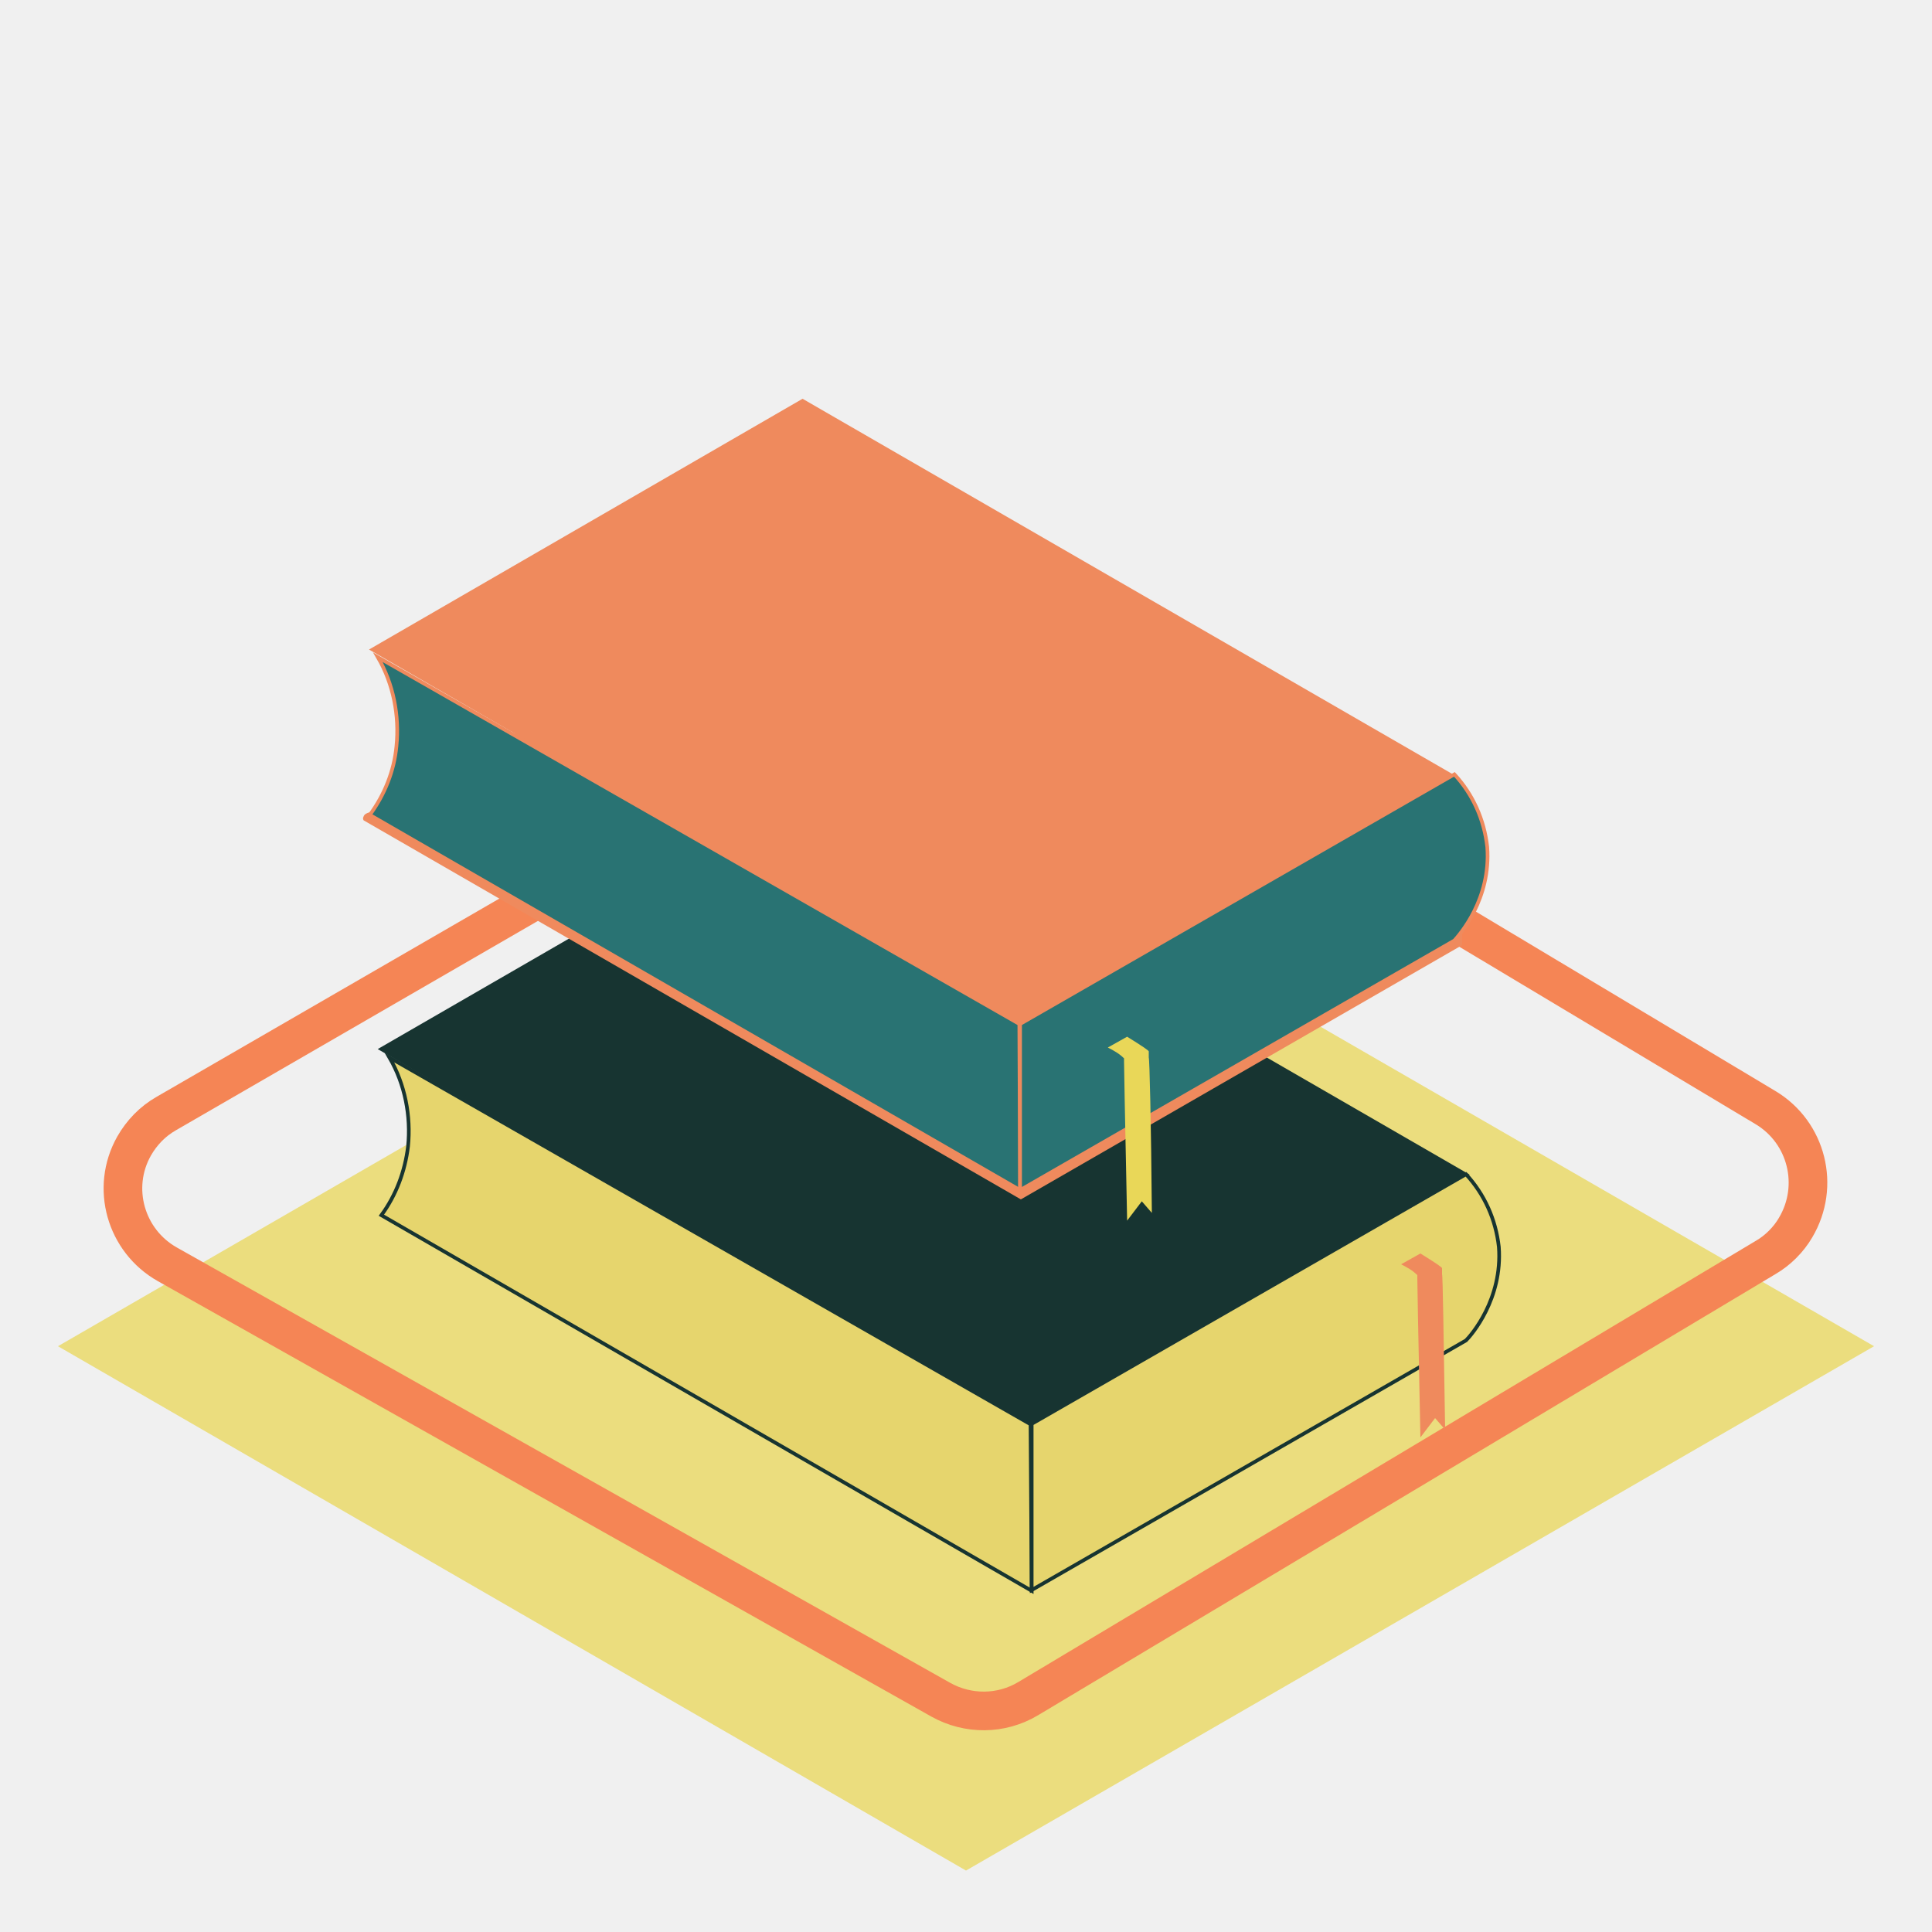
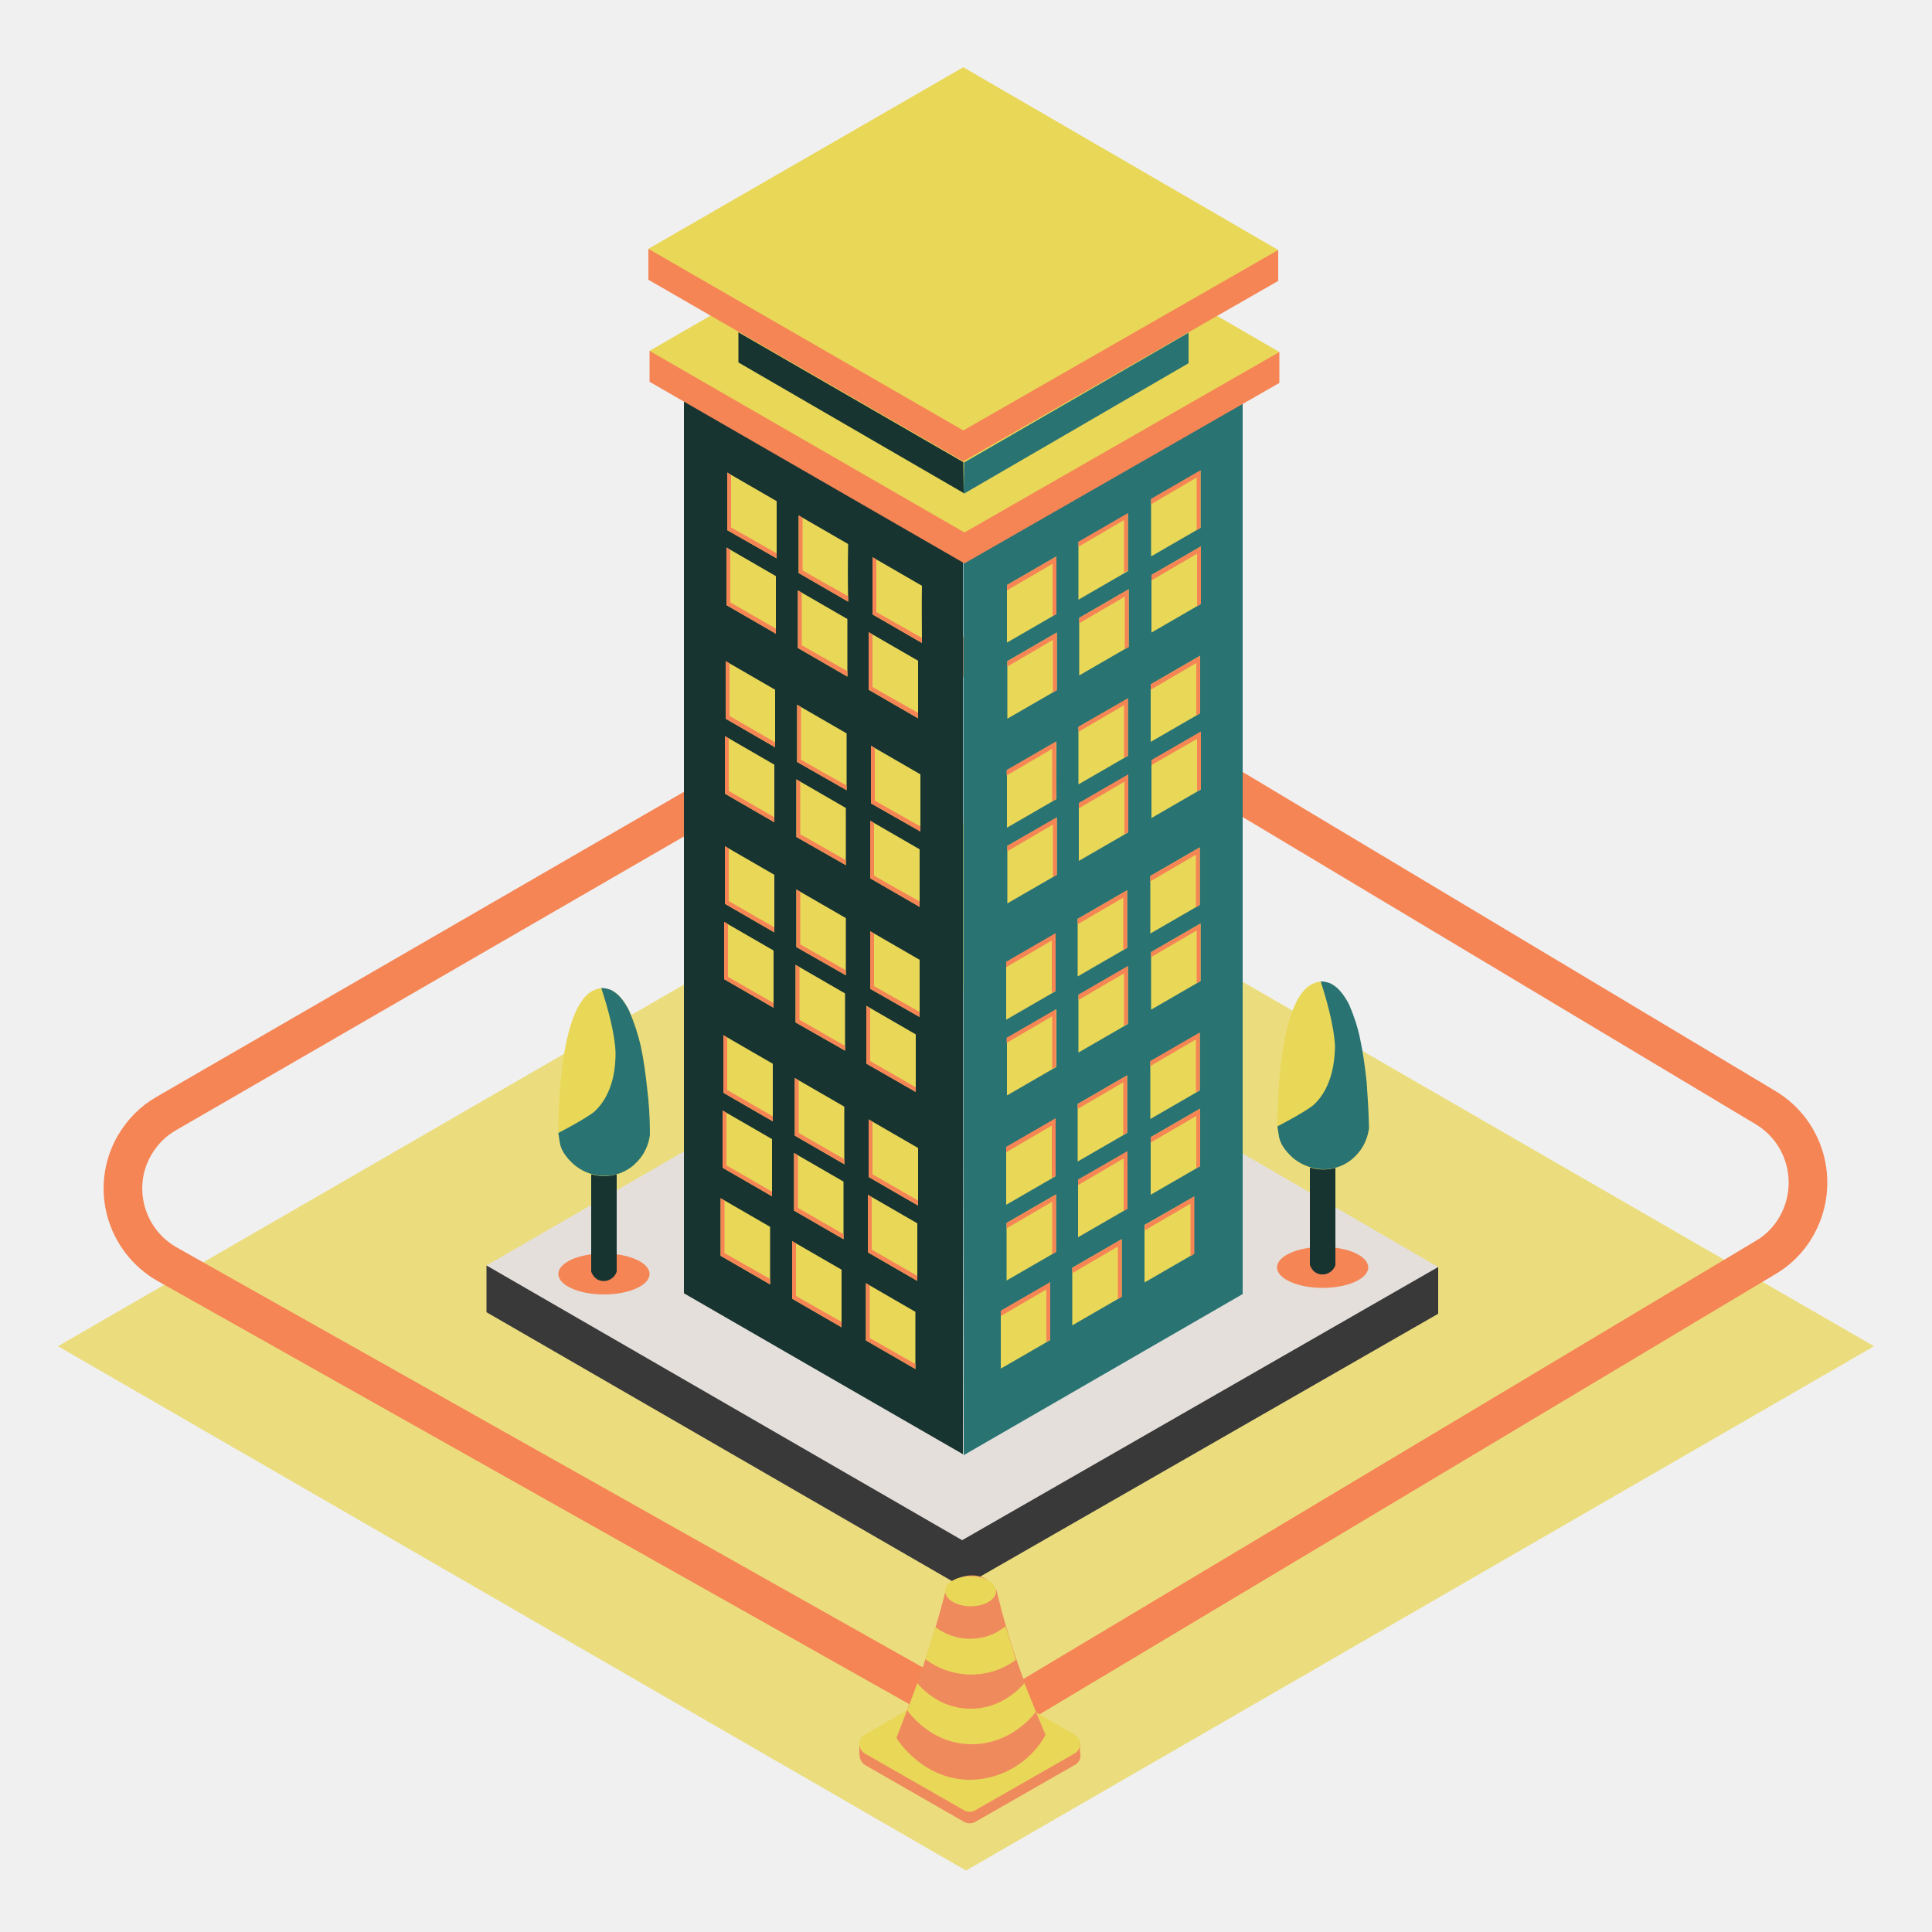
<svg xmlns="http://www.w3.org/2000/svg" version="1.1" id="Layer_1" x="0px" y="0px" viewBox="0 0 500 500" style="enable-background:new 0 0 500 500;" xml:space="preserve">
-   <path style="opacity:0.75;fill:#E9D758;enable-background:new    ;" d="M250,484.1l-235-135.7l234.9-135.7L485,348.4L250,484.1z" />
-   <path style="fill:none;stroke:#F58555;stroke-width:10;stroke-miterlimit:10;" d="M243.5,439.9L43.3,327.2  c-10.8-6.1-14.7-19.8-8.6-30.6c2-3.5,4.8-6.4,8.3-8.4l200.4-115.9c7.2-4,15.8-4,22.9,0.2l190.7,114.2c10.6,6.4,14.1,20.2,7.7,31  c-1.8,3.1-4.6,5.9-7.7,7.7L266.1,439.6C259.1,443.8,250.5,443.8,243.5,439.9z" />
+   <path style="opacity:0.75;fill:#E9D758;enable-background:new    ;" d="M250,484.1L15,348.4l234.9-135.7L485,348.4L250,484.1z" />
+   <path style="fill:none;stroke:#F58555;stroke-width:10;stroke-miterlimit:10;" d="M243.5,439.9L43.3,327.2  c-10.8-6.1-14.7-19.8-8.6-30.6c2-3.5,4.8-6.4,8.3-8.4l200.4-115.9c7.2-4,15.8-4,22.9,0.2L457,286.7c10.6,6.4,14.1,20.2,7.7,31  c-1.8,3.1-4.6,5.9-7.7,7.7L266.1,439.6C259.1,443.8,250.5,443.8,243.5,439.9z" />
  <g>
-     <g id="ELEMENTS_3_">
-       <path style="fill:#173431;" d="M210.9,206.7L379.4,304L267,368.7L98.7,271.5L210.9,206.7z" />
-       <path style="fill:none;stroke:#173431;stroke-width:0.947;stroke-miterlimit:10;" d="M210.9,206.7L379.4,304L267,368.7    L98.7,271.5L210.9,206.7z" />
-       <path style="fill:#E6D56D;" d="M267,411.7L98.7,314.5c3.8-5.2,6.1-11.3,6.9-17.8c0.8-7.9-0.8-16.1-4.8-23l165.9,94.9L267,411.7z" />
-       <path style="fill:none;stroke:#173431;stroke-width:0.947;stroke-miterlimit:10;" d="M267,411.7L98.7,314.5    c3.8-5.2,6.1-11.3,6.9-17.8c0.8-7.9-0.8-16.1-4.8-23l165.9,94.9L267,411.7z" />
-       <path style="fill:#E6D56D;" d="M379.4,346.9L267,411.5v-43l112.4-64.6c4.8,5.2,7.7,11.7,8.5,18.8    C388.9,336.2,380.8,345.5,379.4,346.9z" />
-       <path style="fill:none;stroke:#173431;stroke-width:0.947;stroke-miterlimit:10;" d="M379.4,346.9L267,411.5v-43l112.4-64.6    c4.8,5.2,7.7,11.7,8.5,18.8C388.9,336.2,380.8,345.5,379.4,346.9z" />
-       <path style="fill:#EF8A5D;" d="M374,370l-2.6-3l0,0l-3.8,5c-0.6-27.9-0.8-41-0.8-41.2c0-0.2,0-0.2,0-0.4s0-0.2,0-0.4    c-1.2-1.2-2.6-2-4.2-2.8l5-2.8c4.2,2.6,5.6,3.6,5.6,3.8c0,0,0,0.2,0,0.4c0,0.2,0,0.2,0,0.4s0,0.4,0,0.8    C373.4,330,373.6,345.9,374,370z" />
-       <path style="fill:#EF8A5D;" d="M207.3,145.9l171.1,93c0,0,0,2,0,5.7l-114.2,65.8L94.1,212.3c-0.2-0.4-0.2-0.6,0-1    c0.4-1.2,2.6-1.2,2.8-1.2C99.3,209.9,131.6,191.2,207.3,145.9z" />
-       <path style="fill:#EF8A5D;" d="M207.7,103.2l168.5,97.3l-112.4,64.6L95.5,168.1L207.7,103.2z" />
-       <path style="fill:#297373;stroke:#EF8A5D;stroke-width:0.947;stroke-miterlimit:10;" d="M264,308L95.7,210.9    c3.8-5.2,6.3-11.3,6.9-17.8c0.8-7.9-0.8-16.1-4.8-23L263.8,265L264,308z" />
-       <path style="fill:#297373;stroke:#EF8A5D;stroke-width:0.947;stroke-miterlimit:10;" d="M376.4,243.4L264,308v-43l112.4-64.6    c4.8,5.2,7.7,11.7,8.5,18.8C385.9,232.7,377.8,241.8,376.4,243.4z" />
-       <path style="fill:#E9D758;" d="M298.1,313.9l-2.6-3l0,0l-3.8,5c-0.6-27.9-0.8-41-0.8-41.2c0-0.2,0-0.2,0-0.4s0-0.2,0-0.4    c-1.2-1.2-2.6-2-4.2-2.8l5-2.8c4.2,2.6,5.6,3.6,5.6,3.8c0,0,0,0.2,0,0.4c0,0.2,0,0.2,0,0.4s0,0.4,0,0.8    C297.5,274.1,297.9,290,298.1,313.9z" />
+     <g id="Layer_7">
+       <path style="fill:#FFFFFF;" d="M246.9,268.9l124.4,68.9l-124.4,68.9l-119.4-69L246.9,268.9z" />
+       <path style="fill:#39393A;" d="M372.2,340v-12.1l0,0l-246.3-0.4v12.1l123.1,71.1L372.2,340z" />
+       <path style="fill:#E4DFDA;" d="M372.2,327.9l-123.2-71.5c-41,23.7-82,47.4-123.1,71.1l123.1,71.1L372.2,327.9z" />
+       <path style="fill:#297373;" d="M249.4,376.6l44.5-25.7l27.7-16V85.8l-30.3,17.5l-42,24.2c0,37.1,0,74.1,0,111.2c0,21,0,42,0,63    L249.4,376.6z" />
+       <path style="fill:#173431;" d="M249.3,376.4l-40.6-23.4l-31.7-18.3V85.6l38.8,22.4l33.4,19.3V376.4z" />
+       <path style="fill:#F58555;" d="M331.1,99.1v-8l0,0l-163-0.3v8l81.5,47L331.1,99.1z" />
+       <path style="fill:#173431;" d="M305.6,93.8v-5.5l0,0l-111.9-0.2v5.5l55.9,32.3L305.6,93.8z" />
+       <ellipse style="fill:#F58555;" cx="156.3" cy="329.7" rx="11.8" ry="5.3" />
+       <path style="fill:#173431;" d="M159.6,329.1c-0.6,1.8-2.5,2.8-4.3,2.3c-1.1-0.3-1.9-1.2-2.3-2.3v-25.2h6.6V329.1z" />
+       <path style="fill:#E9D758;" d="M168.2,293.7c-0.7,6.5-6.5,11.3-13.1,10.6c-5.7-0.6-10.2-5.2-10.6-11c0-4.3,0.1-35.2,10.3-37.4    c0.7-0.2,1.5-0.2,2.2,0C167.4,258.1,168.2,289.3,168.2,293.7z" />
+       <path style="fill:#297373;" d="M168.2,293.7c-0.3,2.2-1.1,4.2-2.4,5.9c-1,1.3-2.2,2.4-3.6,3.2c-1.7,1-3.7,1.5-5.7,1.5    c-2.6,0-5.2-0.8-7.3-2.4c-0.3-0.2-3.8-2.9-4.3-6.1c-0.1-0.4-0.4-2.6-0.4-2.6l0,0c7.5-3.9,9.3-5.5,9.3-5.5c5.3-4.8,5.5-12.6,5.5-15    c0,0,0.2-5.3-3.7-17l0,0c0.6,0,1.3,0.1,1.9,0.3c0.5,0.1,0.9,0.3,1.3,0.6c2.5,1.5,4.1,5.2,4.1,5.2c1.2,2.8,2.2,5.8,2.9,8.8    c0.8,3.7,1.3,7.5,1.7,11.3C167.9,285,168.2,289,168.2,293.7z" />
+       <ellipse style="fill:#F58555;" cx="342.3" cy="328" rx="11.8" ry="5.3" />
+       <path style="fill:#173431;" d="M345.6,327.4c-0.6,1.8-2.5,2.8-4.3,2.3c-1.1-0.3-1.9-1.2-2.3-2.3v-25.2h6.6V327.4z" />
+       <path style="fill:#E9D758;" d="M354.3,292c-0.7,6.5-6.5,11.3-13.1,10.6c-5.7-0.6-10.2-5.2-10.6-11c0-4.3,0.1-35.2,10.3-37.4    c0.7-0.2,1.5-0.2,2.2,0C353.5,256.4,354.2,287.6,354.3,292z" />
+       <path style="fill:#297373;" d="M354.3,292c-0.3,2.1-1.1,4.2-2.4,5.9c-1,1.3-2.2,2.4-3.6,3.2c-1.7,1-3.7,1.5-5.7,1.5    c-2.6,0-5.2-0.9-7.3-2.4c-0.3-0.2-3.8-2.9-4.3-6.1c-0.1-0.4-0.4-2.6-0.4-2.6l0,0c7.5-3.9,9.3-5.5,9.3-5.5c5.3-4.8,5.5-12.6,5.6-15    c0,0,0.1-5.3-3.7-17l0,0c0.6,0,1.3,0.1,1.9,0.3c0.4,0.1,0.9,0.3,1.3,0.6c2.5,1.5,4.2,5.2,4.2,5.2c1.2,2.8,2.2,5.8,2.8,8.8    c0.8,3.7,1.3,7.5,1.7,11.3C353.9,283.2,354.2,287.2,354.3,292z" />
+       <path style="fill:#E9D758;" d="M331.1,91.1l-81.6-47.3l-81.4,47l81.5,47L331.1,91.1z" />
+       <path style="fill:#F58555;" d="M330.8,72.7v-8l0,0l-163-0.3v8l81.5,47L330.8,72.7z" />
+       <path style="fill:#E9D758;" d="M330.8,64.7l-81.5-47.3l-81.5,47l81.5,47L330.8,64.7z" />
+       <path style="fill:#173431;" d="M249.4,127.6l-58.3-33.8v-7.8l58.2,33.6L249.4,127.6z" />
+       <path style="fill:#297373;" d="M249.4,127.8L307.6,94v-7.9l-58.1,33.6C249.5,122.4,249.4,125.1,249.4,127.8z" />
+       <path style="fill:#E9D758;" d="M201,144.5l-12.8-7.3v-14.9l12.8,7.4C201,134.7,201,139.6,201,144.5z" />
+       <path style="fill:#F58555;" d="M201,144.5l-12.8-7.3v-14.9l1,0.6c0,4.5,0,9.1,0,13.6l11.8,6.7V144.5z" />
+       <path style="fill:#E9D758;" d="M219.5,155.7l-12.8-7.4v-14.9l12.8,7.4C219.4,145.8,219.4,150.7,219.5,155.7z" />
+       <path style="fill:#F58555;" d="M219.5,155.7l-12.8-7.4v-14.9l1,0.6c0,4.5,0,9.1,0,13.6c3.9,2.3,7.9,4.5,11.8,6.7L219.5,155.7z" />
+       <path style="fill:#E9D758;" d="M238.6,166.4l-12.8-7.4v-14.8l12.8,7.4C238.5,156.5,238.6,161.5,238.6,166.4z" />
+       <path style="fill:#F58555;" d="M238.6,166.4l-12.8-7.4v-14.8l1,0.6c0,4.5,0,9.1,0,13.6l11.8,6.7V166.4z" />
+       <path style="fill:#E9D758;" d="M200.8,164l-12.8-7.4v-14.9l12.8,7.4C200.8,154.1,200.8,159.1,200.8,164z" />
+       <path style="fill:#F58555;" d="M200.8,164l-12.8-7.4v-14.9l1,0.6c0,4.5,0,9.1,0,13.6l11.8,6.8V164z" />
+       <path style="fill:#E9D758;" d="M219.3,175.1l-12.8-7.4v-14.9l12.8,7.4C219.3,165.2,219.3,170.2,219.3,175.1z" />
+       <path style="fill:#F58555;" d="M219.3,175.1l-12.8-7.4v-14.9l1,0.6c0,4.5,0,9.1,0,13.6l11.8,6.7V175.1z" />
+       <path style="fill:#E9D758;" d="M237.6,185.9l-12.8-7.4v-14.9l12.8,7.4C237.6,176,237.6,180.9,237.6,185.9z" />
+       <path style="fill:#F58555;" d="M237.6,185.9l-12.8-7.4v-14.9l1,0.6c0,4.5,0,9.1,0,13.6l11.8,6.7V185.9z" />
+       <path style="fill:#E9D758;" d="M200.6,193.4l-12.8-7.4v-14.9l12.8,7.4C200.6,183.5,200.6,188.4,200.6,193.4z" />
+       <path style="fill:#F58555;" d="M200.6,193.4l-12.8-7.4v-14.9l1,0.6c0,4.5,0,9.1,0,13.6l11.8,6.8V193.4z" />
+       <path style="fill:#E9D758;" d="M219.1,204.5l-12.8-7.3v-14.8l12.8,7.4C219.1,194.6,219.1,199.5,219.1,204.5z" />
+       <path style="fill:#F58555;" d="M219.1,204.5l-12.8-7.3v-14.8l1,0.6c0,4.5,0,9.1,0,13.6c3.9,2.3,7.9,4.5,11.8,6.7L219.1,204.5z" />
+       <path style="fill:#E9D758;" d="M238.2,215.2l-12.8-7.3V193l12.8,7.4C238.2,205.4,238.2,210.3,238.2,215.2z" />
+       <path style="fill:#F58555;" d="M238.2,215.2l-12.8-7.3V193l1,0.6c0,4.5,0,9.1,0,13.6l11.8,6.7V215.2z" />
+       <path style="fill:#E9D758;" d="M200.4,212.8l-12.8-7.4v-14.9l12.8,7.4C200.4,203,200.4,207.9,200.4,212.8z" />
+       <path style="fill:#F58555;" d="M200.4,212.8l-12.8-7.4v-14.9l1,0.6c0,4.5,0,9.1,0,13.6l11.8,6.8V212.8z" />
+       <path style="fill:#E9D758;" d="M218.9,223.9l-12.8-7.3v-14.9l12.8,7.4C218.9,214.1,218.9,219,218.9,223.9z" />
+       <path style="fill:#F58555;" d="M218.9,223.9l-12.8-7.3v-14.9l1,0.6c0,4.5,0,9.1,0,13.6l11.8,6.7V223.9z" />
+       <path style="fill:#E9D758;" d="M238,234.7l-12.8-7.4v-14.9l12.8,7.4C238,224.8,238,229.7,238,234.7z" />
+       <path style="fill:#F58555;" d="M238,234.7l-12.8-7.4v-14.9l1,0.6c0,4.5,0,9.1,0,13.6c3.9,2.3,7.9,4.5,11.8,6.7L238,234.7z" />
+       <path style="fill:#E9D758;" d="M200.4,241.3l-12.8-7.4v-14.9l12.8,7.4C200.4,231.4,200.4,236.4,200.4,241.3z" />
+       <path style="fill:#F58555;" d="M200.4,241.3l-12.8-7.4v-14.9l1,0.6c0,4.5,0,9.1,0,13.6l11.8,6.8V241.3z" />
+       <path style="fill:#E9D758;" d="M218.9,252.4l-12.8-7.3v-14.9l12.8,7.4C218.9,242.5,218.9,247.5,218.9,252.4z" />
+       <path style="fill:#F58555;" d="M218.9,252.4l-12.8-7.3v-14.9l1,0.6c0,4.5,0,9.1,0,13.6l11.8,6.7L218.9,252.4z" />
+       <path style="fill:#E9D758;" d="M238,263.2l-12.8-7.3V241l12.8,7.4C238,253.3,238,258.2,238,263.2z" />
+       <path style="fill:#F58555;" d="M238,263.2l-12.8-7.3V241l1,0.6c0,4.5,0,9.1,0,13.6l11.8,6.7V263.2z" />
+       <path style="fill:#E9D758;" d="M200.2,260.8l-12.8-7.4v-14.8l12.8,7.4C200.2,250.9,200.2,255.8,200.2,260.8z" />
+       <path style="fill:#F58555;" d="M200.2,260.8l-12.8-7.4v-14.8l1,0.6c0,4.5,0,9.1,0,13.6l11.8,6.8V260.8z" />
+       <path style="fill:#E9D758;" d="M218.7,271.9l-12.8-7.3v-14.9l12.8,7.4C218.7,262,218.7,266.9,218.7,271.9z" />
+       <path style="fill:#F58555;" d="M218.7,271.9l-12.8-7.3v-14.9l1,0.6c0,4.5,0,9.1,0,13.6l11.8,6.8V271.9z" />
+       <path style="fill:#E9D758;" d="M237,282.6l-12.8-7.4v-14.9l12.8,7.4C237,272.7,237,277.7,237,282.6z" />
+       <path style="fill:#F58555;" d="M237,282.6l-12.8-7.3v-14.9l1,0.6c0,4.5,0,9.1,0,13.6l11.8,6.8L237,282.6z" />
+       <path style="fill:#E9D758;" d="M200,290.2l-12.8-7.4v-14.9l12.8,7.4C200,280.3,200,285.2,200,290.2z" />
+       <path style="fill:#F58555;" d="M200,290.2l-12.8-7.4v-14.9l1,0.6c0,4.5,0,9.1,0,13.6l11.8,6.8V290.2z" />
+       <path style="fill:#E9D758;" d="M218.5,301.3l-12.8-7.4v-14.9l12.8,7.4C218.5,291.4,218.5,296.3,218.5,301.3z" />
+       <path style="fill:#F58555;" d="M218.5,301.3l-12.8-7.4v-14.9l1,0.6c0,4.5,0,9.1,0,13.6l11.8,6.8L218.5,301.3z" />
+       <path style="fill:#E9D758;" d="M237.6,312l-12.8-7.4v-14.9l12.8,7.4C237.6,302.1,237.6,307.1,237.6,312z" />
+       <path style="fill:#F58555;" d="M237.6,312l-12.8-7.4v-14.9l1,0.6c0,4.5,0,9.1,0,13.6l11.8,6.8V312z" />
+       <path style="fill:#E9D758;" d="M199.8,309.6l-12.8-7.4v-14.8l12.8,7.4C199.8,299.7,199.8,304.7,199.8,309.6z" />
+       <path style="fill:#F58555;" d="M199.8,309.6l-12.8-7.4v-14.8l1,0.6c0,4.5,0,9.1,0,13.6l11.8,6.8V309.6z" />
+       <path style="fill:#E9D758;" d="M218.3,320.7l-12.8-7.4v-14.9l12.8,7.4C218.3,310.8,218.3,315.8,218.3,320.7z" />
+       <path style="fill:#F58555;" d="M218.3,320.7l-12.8-7.4v-14.9l1,0.6c0,4.5,0,9.1,0,13.6l11.8,6.8V320.7z" />
+       <path style="fill:#E9D758;" d="M237.4,331.5l-12.8-7.4v-14.9l12.8,7.4C237.4,321.6,237.4,326.5,237.4,331.5z" />
+       <path style="fill:#F58555;" d="M237.4,331.5l-12.8-7.4v-14.9l1,0.6c0,4.5,0,9.1,0,13.6l11.8,6.8V331.5z" />
+       <path style="fill:#E9D758;" d="M273.4,144l-12.8,7.4v14.9l12.8-7.4C273.4,153.9,273.4,149,273.4,144z" />
+       <path style="fill:#F58555;" d="M260.6,151.4l12.8-7.4v14.9l-1,0.6c0-4.5,0-9.1,0-13.6l-11.8,6.9L260.6,151.4z" />
+       <path style="fill:#E9D758;" d="M291.9,132.9l-12.8,7.4v14.9l12.8-7.4C291.9,142.8,291.9,137.8,291.9,132.9z" />
+       <path style="fill:#F58555;" d="M279.1,140.2l12.8-7.4v14.8l-1,0.6c0-4.5,0-9.1,0-13.6l-11.8,6.9L279.1,140.2z" />
+       <path style="fill:#E9D758;" d="M310.7,121.8l-12.8,7.4V144l12.8-7.4C310.7,131.7,310.7,126.7,310.7,121.8z" />
+       <path style="fill:#F58555;" d="M297.9,129.1l12.8-7.4v14.9l-1,0.6v-13.6l-11.8,6.9V129.1z" />
+       <path style="fill:#E9D758;" d="M273.5,163.7l-12.8,7.4v14.9l12.8-7.4C273.5,173.5,273.5,168.6,273.5,163.7z" />
+       <path style="fill:#F58555;" d="M260.7,171.1l12.8-7.4v14.9l-1,0.6c0-4.5,0-9.1,0-13.6l-11.8,6.9L260.7,171.1z" />
+       <path style="fill:#E9D758;" d="M292.1,152.5l-12.8,7.4v14.9l12.8-7.4C292.1,162.4,292.1,157.5,292.1,152.5z" />
+       <path style="fill:#F58555;" d="M279.3,159.9l12.8-7.4v14.9l-1,0.6v-13.6l-11.8,6.9V159.9z" />
+       <path style="fill:#E9D758;" d="M310.8,141.4l-12.8,7.4v14.9l12.8-7.4C310.8,151.3,310.8,146.4,310.8,141.4z" />
+       <path style="fill:#F58555;" d="M298,148.8l12.8-7.4v14.9l-1,0.6c0-4.5,0-9.1,0-13.6l-11.8,6.9L298,148.8z" />
+       <path style="fill:#E9D758;" d="M273.4,191.9l-12.8,7.4v14.9l12.8-7.4C273.3,201.8,273.4,196.9,273.4,191.9z" />
+       <path style="fill:#F58555;" d="M260.5,199.3l12.8-7.4v14.9l-1,0.6c0-4.5,0-9.1,0-13.6l-11.8,6.9L260.5,199.3z" />
+       <path style="fill:#E9D758;" d="M291.9,180.8l-12.8,7.3V203l12.8-7.4C291.9,190.7,291.9,185.7,291.9,180.8z" />
+       <path style="fill:#F58555;" d="M279.1,188.1l12.8-7.4v14.9l-1,0.5v-13.6l-11.8,6.9L279.1,188.1z" />
+       <path style="fill:#E9D758;" d="M310.6,169.7l-12.8,7.4v14.9l12.8-7.4C310.6,179.6,310.6,174.7,310.6,169.7z" />
+       <path style="fill:#F58555;" d="M297.8,177.1l12.8-7.4v14.9l-1,0.6v-13.6l-11.8,6.9V177.1z" />
+       <path style="fill:#E9D758;" d="M273.5,211.6l-12.8,7.3v14.9l12.8-7.4C273.5,221.5,273.5,216.5,273.5,211.6z" />
+       <path style="fill:#F58555;" d="M260.7,218.9l12.8-7.4v14.9l-1,0.6c0-4.6,0-9.1,0-13.6l-11.8,6.9L260.7,218.9z" />
+       <path style="fill:#E9D758;" d="M292,200.5l-12.8,7.4v14.9l12.8-7.4C292,210.4,292,205.4,292,200.5z" />
+       <path style="fill:#F58555;" d="M279.2,207.8l12.8-7.4v14.9l-1,0.6c0-4.5,0-9.1,0-13.6l-11.8,6.9L279.2,207.8z" />
+       <path style="fill:#E9D758;" d="M310.8,189.4l-12.8,7.4v14.9l12.8-7.4C310.8,199.3,310.8,194.3,310.8,189.4z" />
+       <path style="fill:#F58555;" d="M298,196.7l12.8-7.4v14.9l-1,0.6c0-4.5,0-9.1,0-13.6L298,198L298,196.7z" />
+       <path style="fill:#E9D758;" d="M273.2,241.6l-12.8,7.4v14.9l12.8-7.4C273.2,251.4,273.2,246.5,273.2,241.6z" />
+       <path style="fill:#F58555;" d="M260.4,248.9l12.8-7.4v14.9l-1,0.6v-13.6l-11.8,6.9V248.9z" />
+       <path style="fill:#E9D758;" d="M291.7,230.4l-12.8,7.4v14.9l12.8-7.4C291.7,240.3,291.7,235.4,291.7,230.4z" />
+       <path style="fill:#F58555;" d="M278.9,237.8l12.8-7.4v14.9l-1,0.6c0-4.5,0-9.1,0-13.6l-11.8,6.9L278.9,237.8z" />
+       <path style="fill:#E9D758;" d="M310.5,219.3l-12.8,7.4v14.9l12.8-7.4C310.5,229.2,310.5,224.3,310.5,219.3z" />
+       <path style="fill:#F58555;" d="M297.7,226.7l12.8-7.4v14.9l-1,0.6c0-4.5,0-9.1,0-13.6l-11.8,6.9L297.7,226.7z" />
+       <path style="fill:#E9D758;" d="M273.4,261.2l-12.8,7.4v14.9l12.8-7.4C273.4,271.1,273.4,266.2,273.4,261.2z" />
+       <path style="fill:#F58555;" d="M260.5,268.6l12.8-7.4V276l-1,0.6c0-4.5,0-9.1,0-13.6l-11.8,6.9L260.5,268.6z" />
+       <path style="fill:#E9D758;" d="M291.9,250.1l-12.8,7.4v14.9l12.8-7.4C291.9,260,291.9,255,291.9,250.1z" />
+       <path style="fill:#F58555;" d="M279.1,257.4l12.8-7.4v14.9l-1,0.6c0-4.5,0-9.1,0-13.6l-11.8,6.9L279.1,257.4z" />
+       <path style="fill:#E9D758;" d="M310.7,239l-12.8,7.4v14.9l12.8-7.4C310.7,248.9,310.7,243.9,310.7,239z" />
+       <path style="fill:#F58555;" d="M297.9,246.4l12.8-7.4v14.9l-1,0.6v-13.7l-11.8,6.9V246.4z" />
+       <path style="fill:#E9D758;" d="M273.2,289.5l-12.8,7.4v14.9l12.8-7.4C273.2,299.4,273.2,294.4,273.2,289.5z" />
+       <path style="fill:#F58555;" d="M260.4,296.8l12.8-7.4v14.9l-1,0.6c0-4.5,0-9.1,0-13.6l-11.8,6.9L260.4,296.8z" />
+       <path style="fill:#E9D758;" d="M291.7,278.3l-12.8,7.4v14.9l12.8-7.4C291.7,288.2,291.7,283.3,291.7,278.3z" />
+       <path style="fill:#F58555;" d="M278.9,285.7l12.8-7.4v14.8l-1,0.6c0-4.5,0-9.1,0-13.6l-11.8,6.9L278.9,285.7z" />
+       <path style="fill:#E9D758;" d="M310.5,267.3l-12.8,7.4v14.9l12.8-7.4C310.5,277.1,310.5,272.2,310.5,267.3z" />
+       <path style="fill:#F58555;" d="M297.7,274.6l12.8-7.4v14.9l-1,0.6V269l-11.8,6.9V274.6z" />
+       <path style="fill:#E9D758;" d="M273.3,309.1l-12.8,7.4v14.9l12.8-7.4C273.3,319,273.3,314.1,273.3,309.1z" />
+       <path style="fill:#F58555;" d="M260.5,316.5l12.8-7.4V324l-1,0.6c0-4.5,0-9.1,0-13.6l-11.8,6.9L260.5,316.5z" />
+       <path style="fill:#E9D758;" d="M291.8,298l-12.8,7.3v14.9l12.8-7.4C291.8,307.9,291.8,302.9,291.8,298z" />
+       <path style="fill:#F58555;" d="M279,305.3l12.8-7.4v14.9l-1,0.6v-13.6l-11.8,6.9V305.3z" />
+       <path style="fill:#E9D758;" d="M310.6,286.9l-12.8,7.4v14.9l12.8-7.4C310.6,296.8,310.6,291.9,310.6,286.9z" />
+       <path style="fill:#F58555;" d="M297.8,294.3l12.8-7.4v14.9l-1,0.6c0-4.5,0-9.1,0-13.6l-11.8,6.9L297.8,294.3z" />
+       <path style="fill:#E9D758;" d="M199.3,332.4l-12.8-7.4v-14.9l12.8,7.4C199.3,322.5,199.3,327.5,199.3,332.4z" />
+       <path style="fill:#F58555;" d="M199.3,332.4l-12.8-7.4v-14.9l1,0.6c0,4.5,0,9.1,0,13.6l11.8,6.7L199.3,332.4z" />
+       <path style="fill:#E9D758;" d="M217.8,343.5l-12.8-7.4v-14.9l12.8,7.4C217.8,333.6,217.8,338.6,217.8,343.5z" />
+       <path style="fill:#F58555;" d="M217.8,343.5l-12.8-7.4v-14.9l1,0.6c0,4.5,0,9.1,0,13.6l11.8,6.7V343.5z" />
+       <path style="fill:#E9D758;" d="M236.9,354.3l-12.8-7.4v-14.8l12.8,7.4C236.9,344.4,236.9,349.3,236.9,354.3z" />
+       <path style="fill:#F58555;" d="M236.9,354.3l-12.8-7.4v-14.8l1,0.6c0,4.5,0,9.1,0,13.6l11.8,6.7V354.3z" />
+       <path style="fill:#E9D758;" d="M271.8,331.9l-12.8,7.4v14.9l12.8-7.4C271.8,341.8,271.8,336.8,271.8,331.9z" />
+       <path style="fill:#F58555;" d="M259,339.2l12.8-7.4v14.9l-1,0.6c0-4.5,0-9.1,0-13.6l-11.8,6.9L259,339.2z" />
+       <path style="fill:#E9D758;" d="M290.3,320.7l-12.8,7.4V343l12.8-7.4C290.3,330.6,290.3,325.7,290.3,320.7z" />
+       <path style="fill:#F58555;" d="M277.5,328.1l12.8-7.4v14.9l-1,0.6v-13.6l-11.8,6.9V328.1z" />
+       <path style="fill:#E9D758;" d="M309,309.7l-12.8,7.3v14.9l12.8-7.4C309,319.5,309,314.6,309,309.7z" />
+       <path style="fill:#F58555;" d="M296.3,317l12.8-7.4v14.9l-1,0.6c0-4.6,0-9.1,0-13.6l-11.8,6.9L296.3,317z" />
    </g>
  </g>
+   <g id="pylon">
+     <path style="fill:#EF8A5D;" d="M278.1,456.8l-25.7,14.7c-0.9,0.5-2,0.5-2.9,0l-25.6-14.7c-1.3-0.8-1.9-2.6-1-3.9   c0.2-0.4,0.6-0.8,1-1l25.7-14.8c0.9-0.5,2-0.5,2.9,0l25.7,14.8c1.3,0.8,1.9,2.6,1,3.9C278.9,456.2,278.6,456.6,278.1,456.8z" />
+     <path style="fill:#EF8A5D;" d="M229.8,450.8h-7.4v3.4h7.4V450.8z" />
+     <path style="fill:#EF8A5D;" d="M279.5,450.8h-7.4v3.4h7.4V450.8z" />
+     <path style="fill:#E9D758;" d="M278.1,453.8l-25.7,14.7c-0.9,0.5-2,0.5-2.9,0l-25.7-14.7c-1.3-0.8-1.9-2.6-1-3.9   c0.2-0.4,0.6-0.8,1-1l25.7-14.8c0.9-0.5,2-0.5,2.9,0l25.7,14.8c1.3,0.8,1.9,2.6,1,3.9C278.9,453.2,278.6,453.5,278.1,453.8z" />
+     <path style="fill:#EF8A5D;" d="M270.6,449c-3.9,7-11.3,11.5-19.4,11.6c-12.3,0.1-18.9-10.3-19.2-10.8c0,0,3.1-8,5.4-14.3   c4.4-12.1,7.3-23.7,7.3-23.7s1.1-1.7,2.2-2.5c1.9-1.6,4.2-1.6,4.6-1.6c0.5,0,2.6,0,4.2,1.3c1,0.8,2.2,2.5,2.2,2.5   s2.6,11.7,7.3,23.9C267.3,441.4,270.6,449,270.6,449z" />
+     <path style="fill:#E9D758;" d="M268.1,443c-0.5,0.7-6.5,8.6-17,8.4c-10.1-0.2-15.6-7.9-16.3-8.7l2.6-7.1c0.6,0.7,5.5,6.7,13.9,6.6   c8.3,0,13.2-5.9,13.8-6.6C266.1,438,267.1,440.5,268.1,443z" />
+     <path style="fill:#E9D758;" d="M262.9,429.6c-7,5.1-16.5,5-23.4-0.2c0.8-2.8,1.7-5.5,2.6-8.3c5.4,4.1,13,4,18.1-0.2   C261.2,423.8,262.1,426.7,262.9,429.6z" />
+     <path style="fill:#E9D758;" d="M251.2,415.7c3.7,0,6.6-1.8,6.6-3.9s-3-3.9-6.6-3.9c-3.7,0-6.6,1.8-6.6,3.9S247.6,415.7,251.2,415.7   z" />
+   </g>
</svg>
